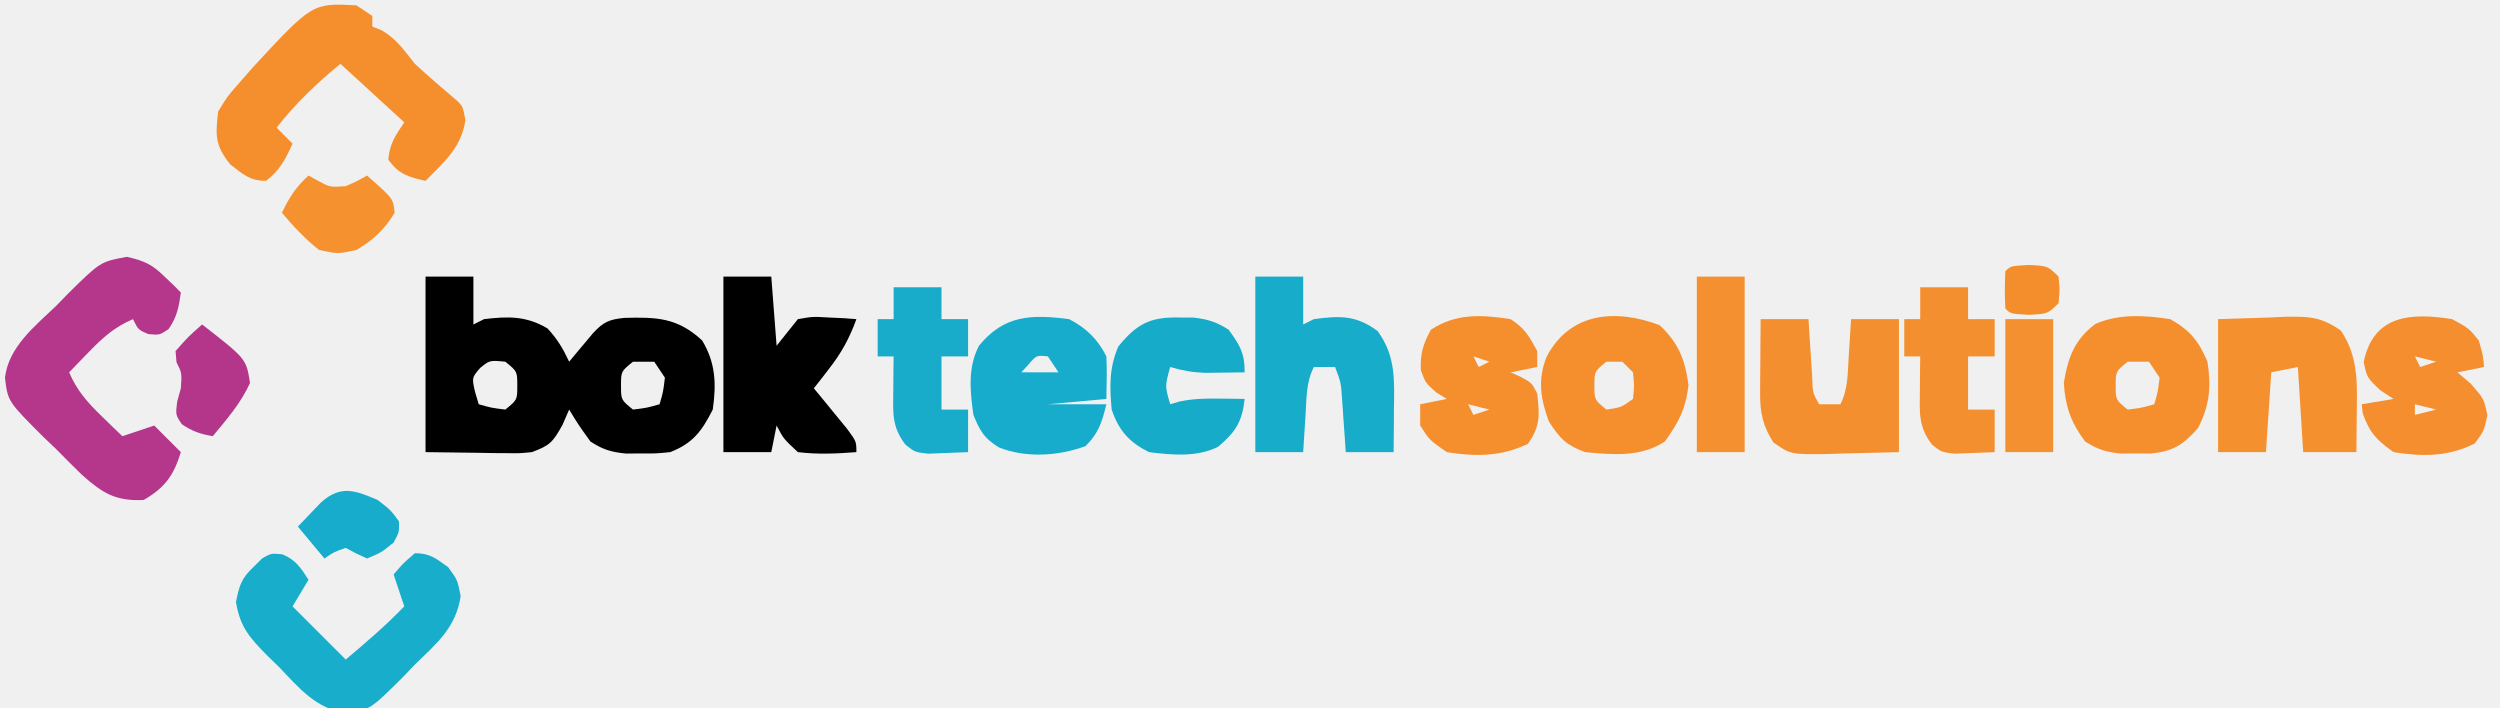
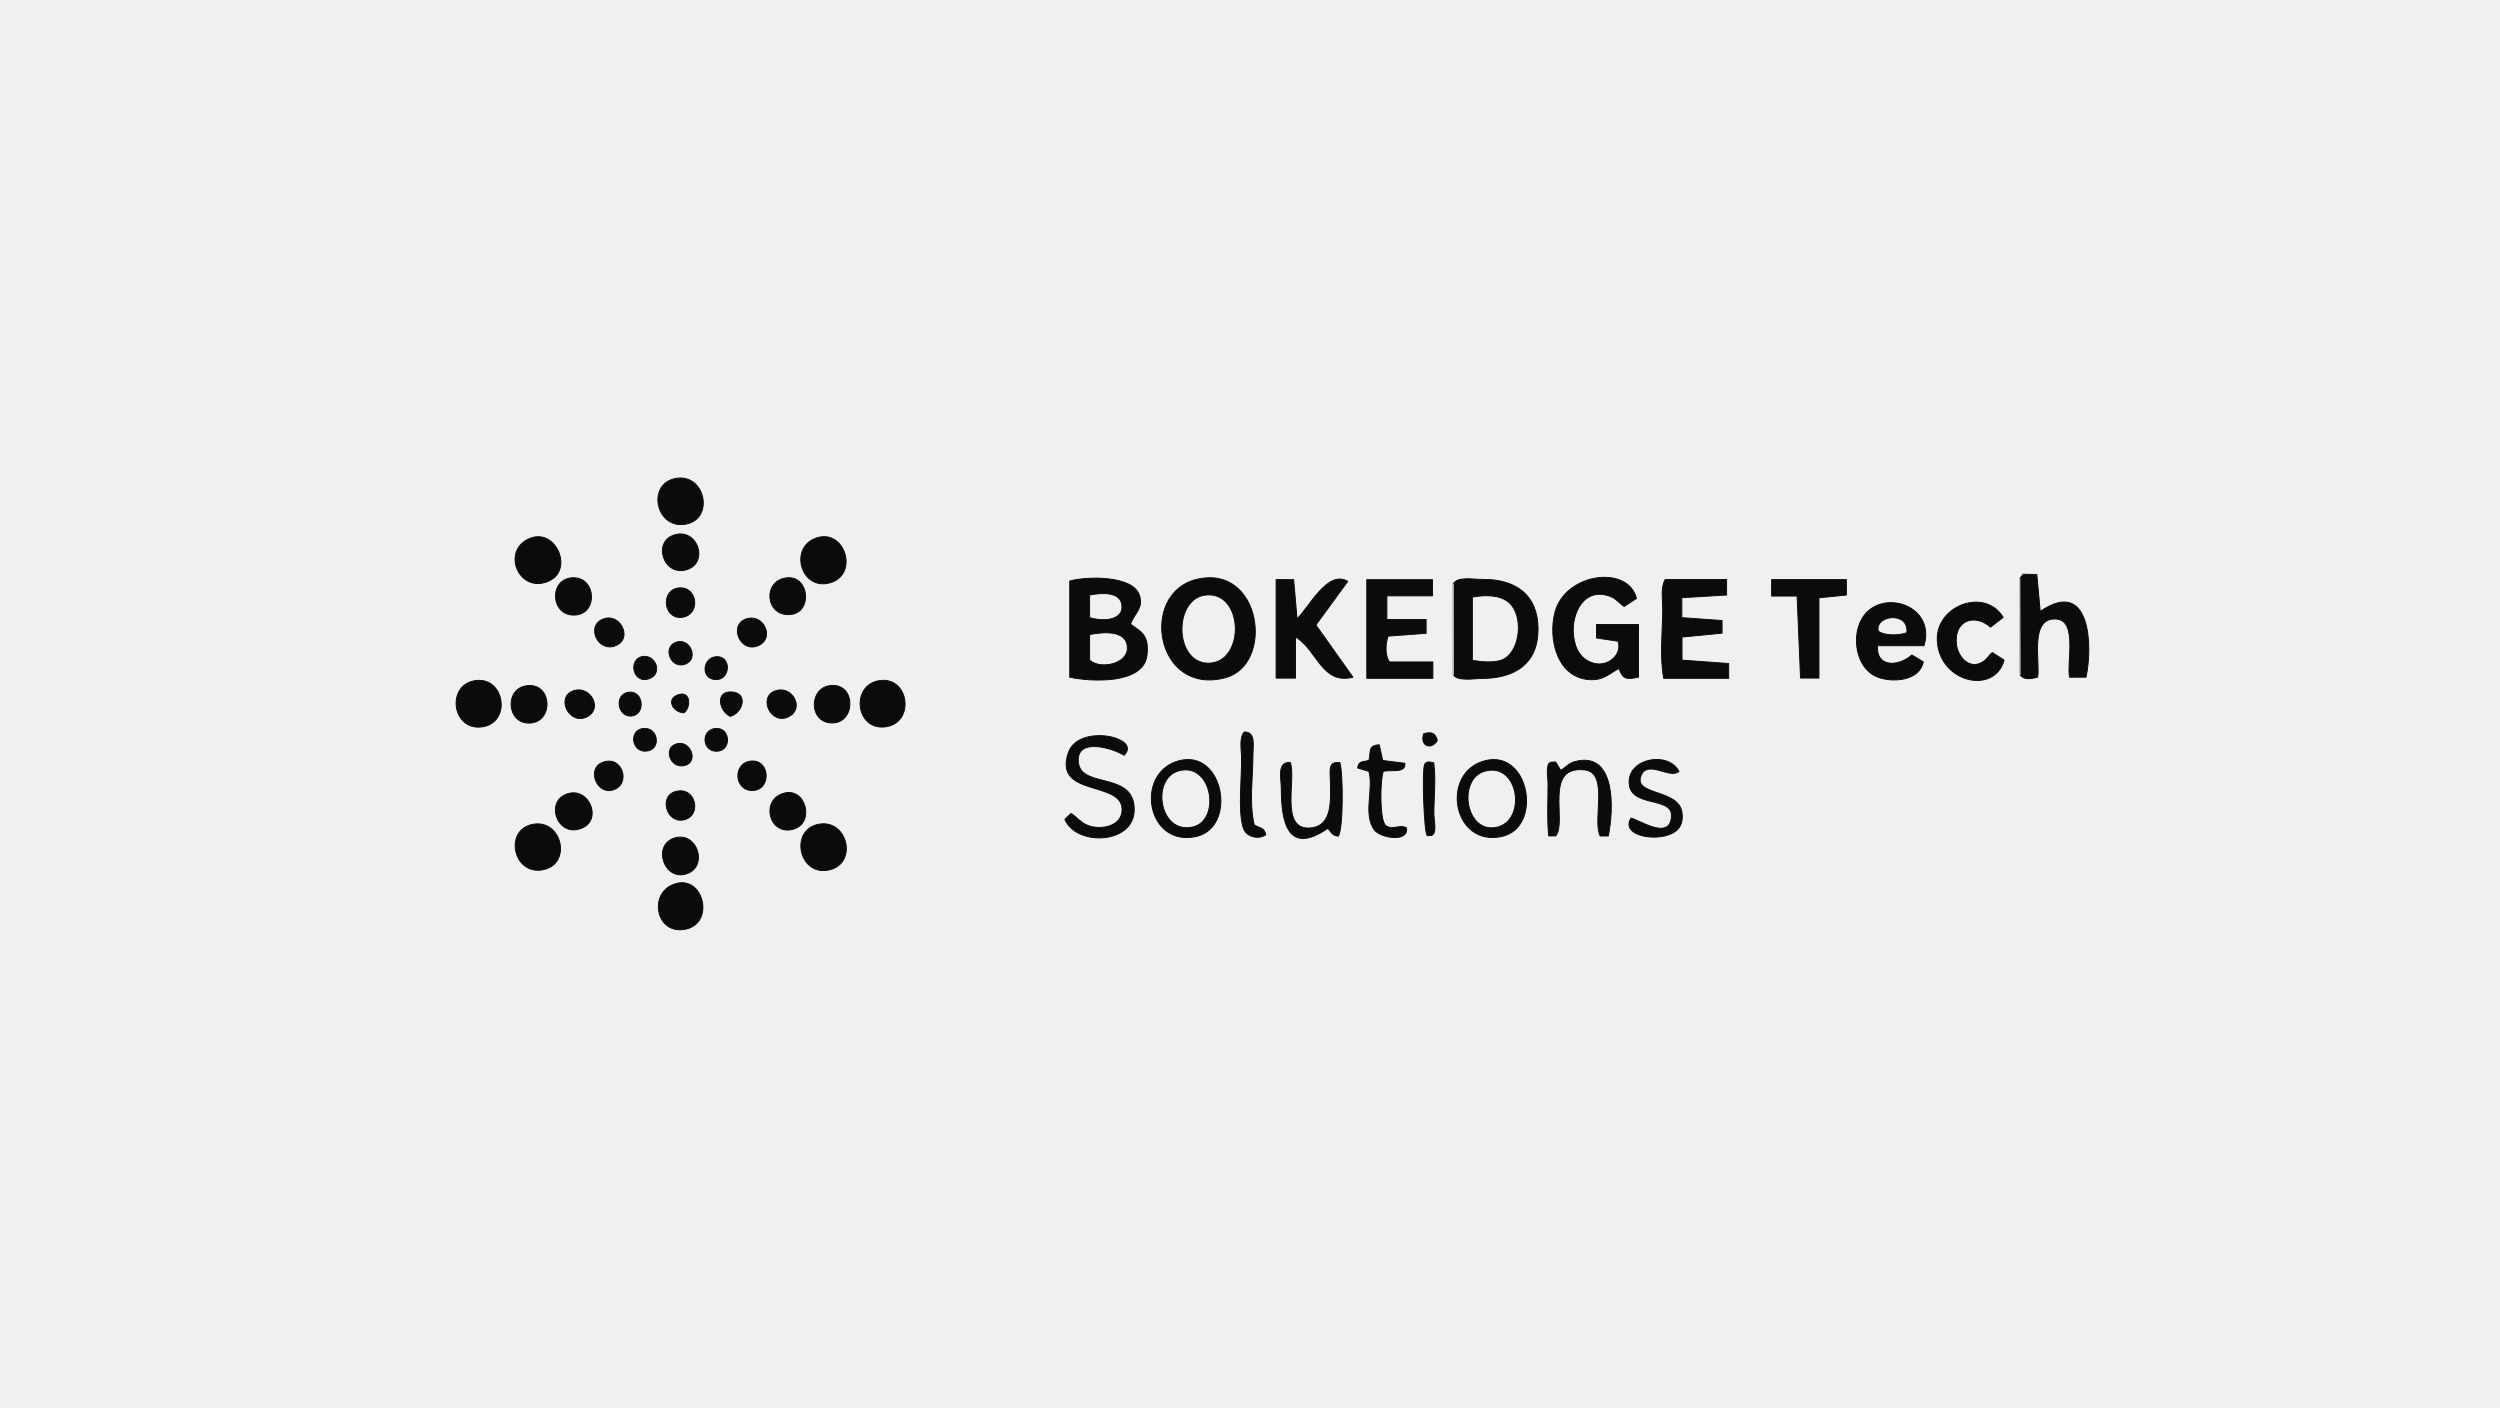
- <svg xmlns="http://www.w3.org/2000/svg" version="1.1" width="470" height="133">
-   <path d="M0 0 C2.97 0 5.94 0 9 0 C9 2.97 9 5.94 9 9 C9.66 8.67 10.32 8.34 11 8 C15.539 7.456 18.954 7.377 22.938 9.75 C24.832 11.817 25.827 13.496 27 16 C27.41 15.506 27.82 15.013 28.242 14.504 C28.781 13.863 29.32 13.223 29.875 12.562 C30.409 11.924 30.942 11.286 31.492 10.629 C33.443 8.522 34.53 8.047 37.391 7.762 C43.436 7.605 47.336 7.695 52 12 C54.552 16.221 54.684 20.187 54 25 C51.925 29.077 50.251 31.349 46 33 C43.344 33.266 43.344 33.266 40.5 33.25 C39.562 33.255 38.623 33.26 37.656 33.266 C34.89 32.989 33.313 32.518 31 31 C28.75 27.875 28.75 27.875 27 25 C26.587 25.949 26.175 26.898 25.75 27.875 C23.897 31.184 23.394 31.733 20 33 C17.71 33.227 17.71 33.227 15.234 33.195 C14.432 33.19 13.63 33.185 12.804 33.18 C11.796 33.162 10.788 33.144 9.75 33.125 C6.532 33.084 3.315 33.042 0 33 C0 22.11 0 11.22 0 0 Z M10.25 17.188 C8.702 19.007 8.702 19.007 9.312 21.688 C9.539 22.451 9.766 23.214 10 24 C12.397 24.68 12.397 24.68 15 25 C17.249 23.173 17.249 23.173 17.25 20.5 C17.249 17.827 17.249 17.827 15 16 C12.061 15.719 12.061 15.719 10.25 17.188 Z M39 16 C36.751 17.827 36.751 17.827 36.75 20.5 C36.751 23.173 36.751 23.173 39 25 C41.603 24.68 41.603 24.68 44 24 C44.688 21.646 44.688 21.646 45 19 C44.34 18.01 43.68 17.02 43 16 C41.68 16 40.36 16 39 16 Z " fill="#000000" transform="translate(80,52)" />
-   <path d="M0 0 C0.99 0.66 1.98 1.32 3 2 C3 2.66 3 3.32 3 4 C3.578 4.227 4.155 4.454 4.75 4.688 C7.595 6.347 8.937 8.421 11 11 C13.603 13.409 16.3 15.701 19 18 C20 19 20 19 20.5 21.562 C19.754 26.692 16.567 29.415 13 33 C9.801 32.291 7.947 31.767 6 29 C6.285 25.958 7.26 24.61 9 22 C5.04 18.37 1.08 14.74 -3 11 C-7.533 14.733 -11.374 18.385 -15 23 C-14.01 23.99 -13.02 24.98 -12 26 C-13.275 28.844 -14.451 31.138 -17 33 C-20.052 33 -21.322 31.751 -23.75 29.875 C-26.614 26.216 -26.487 24.563 -26 20 C-24.312 17.191 -24.312 17.191 -22 14.562 C-20.776 13.161 -20.776 13.161 -19.527 11.73 C-8.267 -0.435 -8.267 -0.435 0 0 Z " fill="#F58F2E" transform="translate(67,1)" />
-   <path d="M0 0 C3.261 0.742 4.732 1.405 7.094 3.719 C7.68 4.276 8.267 4.832 8.871 5.406 C9.295 5.839 9.719 6.272 10.156 6.719 C9.789 9.436 9.429 11.329 7.844 13.594 C6.156 14.719 6.156 14.719 4.031 14.531 C2.156 13.719 2.156 13.719 1.156 11.719 C-2.296 13.196 -4.493 15.157 -7.094 17.844 C-7.8 18.568 -8.507 19.293 -9.234 20.039 C-9.765 20.593 -10.297 21.148 -10.844 21.719 C-9.367 25.171 -7.406 27.368 -4.719 29.969 C-3.632 31.028 -3.632 31.028 -2.523 32.109 C-1.969 32.64 -1.415 33.172 -0.844 33.719 C1.136 33.059 3.116 32.399 5.156 31.719 C7.631 34.194 7.631 34.194 10.156 36.719 C8.813 41.114 7.164 43.403 3.156 45.719 C-2.125 45.953 -4.537 44.46 -8.465 40.965 C-10.086 39.378 -11.691 37.774 -13.281 36.156 C-14.108 35.369 -14.935 34.582 -15.787 33.771 C-22.373 27.174 -22.373 27.174 -22.914 22.723 C-22.208 16.906 -17.292 13.057 -13.281 9.219 C-12.481 8.396 -11.682 7.574 -10.857 6.727 C-4.957 0.927 -4.957 0.927 0 0 Z " fill="#B5378C" transform="translate(23.84375,48.28125)" />
-   <path d="M0 0 C2.97 0 5.94 0 9 0 C9 2.97 9 5.94 9 9 C9.66 8.67 10.32 8.34 11 8 C15.853 7.333 18.999 7.249 23 10.25 C26.462 15.01 26.128 19.52 26.062 25.25 C26.058 25.995 26.053 26.74 26.049 27.508 C26.037 29.339 26.019 31.169 26 33 C23.03 33 20.06 33 17 33 C16.939 32.096 16.879 31.193 16.816 30.262 C16.733 29.082 16.649 27.903 16.562 26.688 C16.481 25.516 16.4 24.344 16.316 23.137 C16.113 19.974 16.113 19.974 15 17 C13.68 17 12.36 17 11 17 C9.519 19.962 9.647 22.835 9.438 26.125 C9.354 27.406 9.27 28.688 9.184 30.008 C9.123 30.995 9.062 31.983 9 33 C6.03 33 3.06 33 0 33 C0 22.11 0 11.22 0 0 Z " fill="#17ACCA" transform="translate(236,52)" />
-   <path d="M0 0 C2.97 0 5.94 0 9 0 C9.33 4.29 9.66 8.58 10 13 C11.32 11.35 12.64 9.7 14 8 C16.797 7.512 16.797 7.512 19.75 7.688 C20.735 7.733 21.72 7.778 22.734 7.824 C23.856 7.911 23.856 7.911 25 8 C23.715 11.563 22.202 14.328 19.875 17.312 C19.336 18.01 18.797 18.707 18.242 19.426 C17.832 19.945 17.422 20.465 17 21 C17.578 21.699 18.155 22.397 18.75 23.117 C19.492 24.027 20.235 24.937 21 25.875 C21.742 26.78 22.485 27.685 23.25 28.617 C25 31 25 31 25 33 C21.29 33.288 17.7 33.453 14 33 C11.312 30.5 11.312 30.5 10 28 C9.67 29.65 9.34 31.3 9 33 C6.03 33 3.06 33 0 33 C0 22.11 0 11.22 0 0 Z " fill="#000000" transform="translate(136,52)" />
-   <path d="M0 0 C2.518 1.037 3.453 2.533 4.906 4.785 C3.421 7.26 3.421 7.26 1.906 9.785 C5.206 13.085 8.506 16.385 11.906 19.785 C15.713 16.564 19.447 13.383 22.906 9.785 C22.246 7.805 21.586 5.825 20.906 3.785 C22.656 1.723 22.656 1.723 24.906 -0.215 C27.707 -0.215 28.891 0.774 31.156 2.41 C32.906 4.785 32.906 4.785 33.516 7.875 C32.593 13.797 29.099 16.652 24.906 20.723 C24.162 21.502 23.419 22.281 22.652 23.084 C16.406 29.281 16.406 29.281 11.875 29.762 C6.414 29.141 3.014 25.014 -0.594 21.223 C-1.321 20.518 -2.048 19.814 -2.797 19.088 C-6.133 15.686 -7.93 13.762 -8.734 8.977 C-8.093 5.783 -7.689 4.468 -5.344 2.285 C-4.578 1.527 -4.578 1.527 -3.797 0.754 C-2.094 -0.215 -2.094 -0.215 0 0 Z " fill="#18ADCB" transform="translate(53.09375,104.2148)" />
-   <path d="M0 0 C4.795 -0.155 4.795 -0.155 9.688 -0.312 C11.185 -0.381 11.185 -0.381 12.714 -0.45 C17.139 -0.52 19.362 -0.444 23.082 2.145 C26.526 7.273 26.119 12.353 26.062 18.375 C26.053 19.62 26.044 20.865 26.035 22.148 C26.024 23.089 26.012 24.03 26 25 C22.7 25 19.4 25 16 25 C15.67 19.72 15.34 14.44 15 9 C13.35 9.33 11.7 9.66 10 10 C9.67 14.95 9.34 19.9 9 25 C6.03 25 3.06 25 0 25 C0 16.75 0 8.5 0 0 Z " fill="#F5902E" transform="translate(417,60)" />
-   <path d="M0 0 C3.561 3.339 4.826 6.506 5.438 11.312 C4.875 15.894 3.662 18.105 1 21.875 C-3.576 24.873 -8.737 24.368 -14 23.875 C-17.66 22.502 -18.668 21.378 -20.812 18.125 C-22.384 13.824 -22.963 10.313 -21.238 5.945 C-16.872 -2.372 -8.375 -3.141 0 0 Z M-10 6.875 C-12.249 8.702 -12.249 8.702 -12.25 11.375 C-12.249 14.048 -12.249 14.048 -10 15.875 C-7.218 15.47 -7.218 15.47 -5 13.875 C-4.75 11.417 -4.75 11.417 -5 8.875 C-5.66 8.215 -6.32 7.555 -7 6.875 C-7.99 6.875 -8.98 6.875 -10 6.875 Z " fill="#F58F2D" transform="translate(312,61.125)" />
-   <path d="M0 0 C2.97 0 5.94 0 9 0 C9.061 0.987 9.121 1.975 9.184 2.992 C9.267 4.274 9.351 5.555 9.438 6.875 C9.519 8.151 9.6 9.427 9.684 10.742 C9.792 13.883 9.792 13.883 11 16 C12.32 16 13.64 16 15 16 C16.481 13.038 16.353 10.165 16.562 6.875 C16.646 5.594 16.73 4.312 16.816 2.992 C16.907 1.511 16.907 1.511 17 0 C19.97 0 22.94 0 26 0 C26 8.25 26 16.5 26 25 C22.617 25.082 19.235 25.165 15.75 25.25 C14.69 25.286 13.63 25.323 12.538 25.36 C5.631 25.442 5.631 25.442 2.391 23.172 C0.351 19.986 -0.124 17.468 -0.098 13.77 C-0.093 12.566 -0.093 12.566 -0.088 11.338 C-0.08 10.505 -0.071 9.671 -0.062 8.812 C-0.058 7.968 -0.053 7.123 -0.049 6.252 C-0.037 4.168 -0.019 2.084 0 0 Z " fill="#F48F2F" transform="translate(331,60)" />
-   <path d="M0 0 C3.179 1.644 5.378 3.756 7 7 C7.134 9.672 7.043 12.323 7 15 C3.37 15.33 -0.26 15.66 -4 16 C-0.37 16 3.26 16 7 16 C6.192 19.305 5.534 21.483 3.062 23.875 C-2.015 25.74 -8.138 26.153 -13.23 24.102 C-15.987 22.386 -16.76 21.039 -18 18 C-18.624 13.547 -19.086 9.071 -16.945 4.988 C-12.206 -0.802 -7.09 -0.919 0 0 Z M-7.625 8.5 C-8.079 8.995 -8.533 9.49 -9 10 C-6.69 10 -4.38 10 -2 10 C-2.66 9.01 -3.32 8.02 -4 7 C-6.124 6.774 -6.124 6.774 -7.625 8.5 Z " fill="#17ACCB" transform="translate(201,60)" />
-   <path d="M0 0 C3.752 2.101 5.349 4.114 7 8 C7.737 12.71 7.422 16.17 5.25 20.438 C2.446 23.63 0.59 24.841 -3.656 25.266 C-5.064 25.258 -5.064 25.258 -6.5 25.25 C-7.438 25.255 -8.377 25.26 -9.344 25.266 C-12.086 24.991 -13.691 24.475 -16 23 C-18.651 19.465 -19.736 16.404 -20 12 C-19.254 7.273 -17.996 3.831 -14.043 0.883 C-9.56 -1.054 -4.742 -0.725 0 0 Z M-8 8 C-10.249 9.827 -10.249 9.827 -10.25 12.5 C-10.249 15.173 -10.249 15.173 -8 17 C-5.397 16.68 -5.397 16.68 -3 16 C-2.312 13.646 -2.312 13.646 -2 11 C-2.66 10.01 -3.32 9.02 -4 8 C-5.32 8 -6.64 8 -8 8 Z " fill="#F58F2E" transform="translate(408,60)" />
-   <path d="M0 0 C3.125 1.688 3.125 1.688 5 4 C5.812 6.75 5.812 6.75 6 9 C4.35 9.33 2.7 9.66 1 10 C2.237 11.052 2.237 11.052 3.5 12.125 C6 15 6 15 6.625 18.062 C6 21 6 21 4.25 23.375 C-0.743 25.872 -5.53 25.885 -11 25 C-14.202 22.739 -15.525 21.351 -16.812 17.688 C-16.905 16.852 -16.905 16.852 -17 16 C-15.02 15.67 -13.04 15.34 -11 15 C-12.238 14.196 -12.238 14.196 -13.5 13.375 C-16 11 -16 11 -16.625 8.062 C-14.81 -0.831 -7.706 -1.25 0 0 Z M-7 7 C-6.67 7.66 -6.34 8.32 -6 9 C-5.01 8.67 -4.02 8.34 -3 8 C-4.32 7.67 -5.64 7.34 -7 7 Z M-7 16 C-7 16.66 -7 17.32 -7 18 C-5.68 17.67 -4.36 17.34 -3 17 C-4.32 16.67 -5.64 16.34 -7 16 Z " fill="#F48E2E" transform="translate(461,60)" />
-   <path d="M0 0 C2.702 1.762 3.397 3.081 5 6 C5 6.99 5 7.98 5 9 C3.35 9.33 1.7 9.66 0 10 C0.639 10.289 1.279 10.578 1.938 10.875 C4 12 4 12 5 14 C5.441 17.968 5.616 20.142 3.25 23.438 C-1.758 25.845 -6.55 25.881 -12 25 C-15.25 22.75 -15.25 22.75 -17 20 C-17 18.68 -17 17.36 -17 16 C-15.35 15.67 -13.7 15.34 -12 15 C-12.639 14.608 -13.279 14.216 -13.938 13.812 C-16 12 -16 12 -16.875 9.625 C-17.024 6.5 -16.483 4.744 -15 2 C-10.337 -1.109 -5.451 -0.86 0 0 Z M-7 7 C-6.67 7.66 -6.34 8.32 -6 9 C-5.34 8.67 -4.68 8.34 -4 8 C-4.99 7.67 -5.98 7.34 -7 7 Z M-8 16 C-7.67 16.66 -7.34 17.32 -7 18 C-6.01 17.67 -5.02 17.34 -4 17 C-5.32 16.67 -6.64 16.34 -8 16 Z " fill="#F58E2D" transform="translate(284,60)" />
-   <path d="M0 0 C1.408 0.006 1.408 0.006 2.844 0.012 C5.57 0.32 7.203 0.839 9.5 2.312 C11.611 5.252 12.5 6.659 12.5 10.312 C10.917 10.34 9.333 10.359 7.75 10.375 C6.427 10.392 6.427 10.392 5.078 10.41 C2.718 10.321 0.755 9.982 -1.5 9.312 C-2.502 12.896 -2.502 12.896 -1.5 16.312 C-0.948 16.149 -0.397 15.985 0.172 15.816 C2.766 15.255 5.098 15.215 7.75 15.25 C8.642 15.259 9.534 15.268 10.453 15.277 C11.129 15.289 11.804 15.301 12.5 15.312 C12.02 19.628 10.798 21.514 7.5 24.312 C3.535 26.295 -1.189 25.865 -5.5 25.312 C-9.175 23.475 -11.184 21.261 -12.5 17.312 C-12.916 13.039 -12.976 9.408 -11.25 5.438 C-7.84 1.297 -5.414 -0.097 0 0 Z " fill="#17ABCA" transform="translate(221.5,59.6875)" />
-   <path d="M0 0 C2.97 0 5.94 0 9 0 C9 1.98 9 3.96 9 6 C10.65 6 12.3 6 14 6 C14 8.31 14 10.62 14 13 C12.35 13 10.7 13 9 13 C9 16.3 9 19.6 9 23 C10.65 23 12.3 23 14 23 C14 25.64 14 28.28 14 31 C12.397 31.081 10.792 31.139 9.188 31.188 C7.848 31.24 7.848 31.24 6.48 31.293 C4 31 4 31 2.238 29.613 C-0.377 26.206 -0.104 23.61 -0.062 19.375 C-0.053 18.186 -0.044 16.998 -0.035 15.773 C-0.024 14.858 -0.012 13.943 0 13 C-0.99 13 -1.98 13 -3 13 C-3 10.69 -3 8.38 -3 6 C-2.01 6 -1.02 6 0 6 C0 4.02 0 2.04 0 0 Z " fill="#F48F2F" transform="translate(361,54)" />
-   <path d="M0 0 C2.97 0 5.94 0 9 0 C9 1.98 9 3.96 9 6 C10.65 6 12.3 6 14 6 C14 8.31 14 10.62 14 13 C12.35 13 10.7 13 9 13 C9 16.3 9 19.6 9 23 C10.65 23 12.3 23 14 23 C14 25.64 14 28.28 14 31 C12.397 31.081 10.792 31.139 9.188 31.188 C7.848 31.24 7.848 31.24 6.48 31.293 C4 31 4 31 2.238 29.613 C-0.377 26.206 -0.104 23.61 -0.062 19.375 C-0.053 18.186 -0.044 16.998 -0.035 15.773 C-0.024 14.858 -0.012 13.943 0 13 C-0.99 13 -1.98 13 -3 13 C-3 10.69 -3 8.38 -3 6 C-2.01 6 -1.02 6 0 6 C0 4.02 0 2.04 0 0 Z " fill="#18ABCA" transform="translate(168,54)" />
-   <path d="M0 0 C2.97 0 5.94 0 9 0 C9 10.89 9 21.78 9 33 C6.03 33 3.06 33 0 33 C0 22.11 0 11.22 0 0 Z " fill="#F4902F" transform="translate(319,52)" />
-   <path d="M0 0 C2.97 0 5.94 0 9 0 C9 8.25 9 16.5 9 25 C6.03 25 3.06 25 0 25 C0 16.75 0 8.5 0 0 Z " fill="#F59030" transform="translate(377,60)" />
-   <path d="M0 0 C0.897 0.495 0.897 0.495 1.812 1 C4.054 2.208 4.054 2.208 7 2 C9.15 1.05 9.15 1.05 11 0 C15.938 4.336 15.938 4.336 16.188 7 C14.353 10.089 12.082 12.227 9 14 C5.562 14.75 5.562 14.75 2 14 C-0.643 11.915 -2.839 9.574 -5 7 C-3.641 4.139 -2.355 2.141 0 0 Z " fill="#F5912F" transform="translate(58,33)" />
-   <path d="M0 0 C8.301 6.459 8.301 6.459 9 11 C7.3 14.778 4.635 17.82 2 21 C-0.32 20.6 -1.863 20.094 -3.812 18.75 C-5 17 -5 17 -4.688 14.5 C-4.461 13.675 -4.234 12.85 -4 12 C-3.801 9.118 -3.801 9.118 -4.812 7.125 C-4.874 6.424 -4.936 5.723 -5 5 C-2.562 2.25 -2.562 2.25 0 0 Z " fill="#B3368A" transform="translate(38,61)" />
-   <path d="M0 0 C2.438 1.875 2.438 1.875 4 4 C4.062 6.062 4.062 6.062 3 8 C0.688 9.875 0.688 9.875 -2 11 C-4.062 10.062 -4.062 10.062 -6 9 C-8.235 9.783 -8.235 9.783 -10 11 C-11.65 9.02 -13.3 7.04 -15 5 C-14.069 4.015 -13.13 3.037 -12.188 2.062 C-11.665 1.517 -11.143 0.972 -10.605 0.41 C-6.878 -2.864 -4.21 -1.804 0 0 Z " fill="#18ACCC" transform="translate(71,94)" />
-   <path d="M0 0 C3.562 0.188 3.562 0.188 5.562 2.188 C5.812 4.688 5.812 4.688 5.562 7.188 C3.562 9.188 3.562 9.188 0 9.375 C-3.438 9.188 -3.438 9.188 -4.438 8.188 C-4.562 4.688 -4.562 4.688 -4.438 1.188 C-3.438 0.188 -3.438 0.188 0 0 Z " fill="#F48E2C" transform="translate(381.4375,49.8125)" />
+ <svg xmlns="http://www.w3.org/2000/svg" viewBox="0 0 666 375" width="666" height="375">
+   <path d="M180.05 127.45C187.89 126.05 190.4 138.23 182.69 139.64C174.72 141.11 172.15 128.85 180.05 127.45ZM180.01 142.4C185.95 140.96 188.8 149.84 183.03 151.74C176.73 153.81 173.56 143.97 180.01 142.4ZM141.31 143.37C148.09 140.77 152.86 151.71 146.28 154.76C138.26 158.48 133.23 146.48 141.31 143.37ZM217.45 143.33C225.09 140.68 228.93 153.05 221.12 155.26C213.4 157.45 210.06 145.89 217.45 143.33ZM538.13 179.73C538.11 171.21 538.09 162.7 538.07 154.18C538.37 153.78 538.66 153.37 538.96 152.97C540.17 152.99 541.39 153.01 542.61 153.03C542.91 156.32 543.22 159.6 543.52 162.88C556.81 153.73 557.59 171.9 555.71 180.41C554.25 180.41 552.79 180.41 551.33 180.41C550.5 176.57 553.54 165.31 547.8 164.91C540.54 164.4 543.55 176.28 542.83 180.41C541.24 180.83 539.08 181.26 538.13 179.73ZM152.59 153.91C158.91 153.71 159.42 163.66 153.04 163.86C146.57 164.07 146.19 154.12 152.59 153.91ZM209.7 153.92C215.65 153.37 216.52 163.23 210.52 163.72C203.83 164.27 203.05 154.53 209.7 153.92ZM301.2 166.27C302.42 167.28 303.9 167.95 304.81 169.37C305.78 170.86 305.75 172.79 305.57 174.49C304.71 182.43 290.54 181.61 284.98 180.41C284.98 171.87 284.98 163.33 284.98 154.78C289.29 153.56 301.86 153.15 303.58 158.66C304.68 162.18 302.05 163.51 301.2 166.27ZM318.75 154.35C336.05 150.11 339.66 177.1 326.36 180.57C307.83 185.4 303.44 158.1 318.75 154.35ZM344.63 154.41C344.94 157.89 345.24 161.36 345.54 164.84C348.75 161.78 353.68 151.68 359.05 154.87C356.22 158.75 353.39 162.62 350.56 166.5C353.85 171.14 357.14 175.78 360.43 180.41C352.15 182.48 350.95 173.21 345.13 169.66C345.13 173.33 345.13 176.99 345.13 180.65C343.4 180.65 341.68 180.65 339.95 180.65C339.95 171.91 339.95 163.16 339.95 154.41C341.51 154.41 343.07 154.41 344.63 154.41ZM381.62 154.42C381.62 155.86 381.62 157.3 381.62 158.74C377.57 158.74 373.52 158.74 369.47 158.74C369.47 160.83 369.47 162.93 369.47 165.03C372.95 165.03 376.43 165.03 379.92 165.03C379.92 166.26 379.92 167.49 379.92 168.72C376.54 168.97 373.16 169.22 369.79 169.47C369.07 171.45 368.93 174.64 370.16 176.34C374.01 176.34 377.87 176.34 381.72 176.34C381.72 177.8 381.72 179.26 381.72 180.71C375.85 180.71 369.98 180.71 364.11 180.71C364.11 171.95 364.11 163.19 364.11 154.42C369.95 154.42 375.78 154.42 381.62 154.42ZM387.14 179.73C387.13 171.67 387.13 163.61 387.12 155.55C388.24 153.49 392.59 154.39 394.81 154.35C403.59 154.23 409.75 158.31 409.74 167.64C409.73 176.97 403.39 180.72 394.81 180.74C392.75 180.75 388.25 181.59 387.14 179.73ZM435.95 159.43C434.86 160.14 433.76 160.86 432.67 161.57C431.5 160.8 430.57 159.54 429.25 159C422.04 156.05 418.47 163.42 419.21 169.47C419.63 172.96 421.15 175.83 424.76 176.73C428.34 177.61 432.19 174.49 431.07 170.83C429.15 170.54 427.22 170.25 425.3 169.96C425.3 168.76 425.3 167.55 425.3 166.35C429.03 166.35 432.76 166.35 436.49 166.35C436.49 171.03 436.49 175.72 436.49 180.41C433.41 181.04 432.28 181.02 431.3 178.1C428.62 179.44 427.4 181.12 424 181.08C414.98 180.98 412.31 170.38 414.24 163.1C417 152.63 433.75 150.41 435.95 159.43ZM459.97 154.38C459.97 155.76 459.97 157.14 459.97 158.52C456 158.75 452.02 158.99 448.04 159.23C448.04 161 448.04 162.77 448.04 164.54C451.62 164.79 455.19 165.04 458.76 165.3C458.76 166.42 458.76 167.55 458.76 168.68C455.21 169.02 451.65 169.37 448.09 169.72C448.09 171.76 448.09 173.81 448.09 175.85C452.24 176.16 456.38 176.46 460.52 176.76C460.52 178.08 460.52 179.39 460.52 180.71C454.75 180.71 448.98 180.71 443.22 180.71C442.08 174.86 442.94 168.13 442.94 162.17C442.94 159.71 442.35 156.51 443.62 154.38C449.07 154.38 454.52 154.38 459.97 154.38ZM491.88 154.4C491.88 155.77 491.88 157.14 491.88 158.52C489.44 158.76 487.01 159.01 484.57 159.26C484.57 166.38 484.57 173.51 484.57 180.63C482.93 180.63 481.29 180.63 479.66 180.63C479.35 173.35 479.05 166.07 478.74 158.8C476.48 158.8 474.22 158.8 471.96 158.8C471.96 157.33 471.96 155.86 471.96 154.4C478.6 154.4 485.24 154.4 491.88 154.4ZM180.89 156.62C185.98 156.21 186.69 163.88 181.65 164.46C176.65 165.03 175.91 157.03 180.89 156.62ZM290.28 164.52C292.83 165.44 298.87 165.69 298.9 161.71C298.93 157.37 293.1 157.95 290.28 158.52C290.28 160.52 290.28 162.52 290.28 164.52ZM321.45 158.49C312.57 159.13 312.67 176.57 321.82 176.67C331.66 176.78 331.49 157.76 321.45 158.49ZM392.24 175.92C394.65 176.31 398.42 176.75 400.65 175.55C405.13 173.13 405.81 163.92 402.08 160.59C399.54 158.31 395.37 158.51 392.24 159.07C392.24 164.69 392.24 170.3 392.24 175.92ZM512.56 172.02C508.43 172.02 504.31 172.02 500.18 172.02C499.76 178.04 506.02 177.53 509.31 174.48C510.33 175.09 511.35 175.7 512.37 176.31C511.36 181.35 504.4 181.9 500.36 180.44C495.1 178.54 493.5 171.48 495.22 166.57C498.94 155.93 516.06 160.37 512.56 172.02ZM533.65 164.45C532.53 165.32 531.41 166.2 530.29 167.08C526.11 163.39 520.56 165.17 521.19 171.52C521.56 175.28 525.08 178.9 528.77 175.92C529.54 175.29 529.93 174.42 530.75 173.83C531.8 174.5 532.85 175.18 533.9 175.85C531.3 185.31 516.35 181.77 516.08 170.36C515.87 161.34 528.71 156.44 533.65 164.45ZM507.98 168.55C508.59 162.77 499.5 163.78 500.35 168.1C502.01 169.46 505.99 169.31 507.98 168.55ZM160.91 164.82C165.17 163.39 168.49 169.8 164.36 171.86C159.42 174.33 155.72 166.55 160.91 164.82ZM199.16 164.77C203.48 163.69 206.33 169.85 202.24 171.89C197.17 174.41 193.79 166.11 199.16 164.77ZM290.28 175.85C293 178.4 300.36 176.96 300.33 172.66C300.31 167.63 293.68 168.41 290.28 169.04C290.28 171.31 290.28 173.58 290.28 175.85ZM180.02 171.12C183.79 169.7 186.27 175.49 182.61 176.91C178.75 178.41 176.38 172.5 180.02 171.12ZM171.35 174.87C174.75 174.47 176.5 179.38 173.12 180.74C168.55 182.59 167.13 175.37 171.35 174.87ZM191.03 174.93C195.01 174.91 194.55 181.4 190.47 181.04C186.51 180.7 187.22 174.95 191.03 174.93ZM126.71 181.3C134.56 180.27 136.34 192.7 128.28 193.66C120.31 194.61 118.85 182.34 126.71 181.3ZM234.36 181.3C242.26 180.21 243.83 192.62 235.84 193.64C227.88 194.64 226.54 182.38 234.36 181.3ZM140.76 182.63C147.18 182.26 147.45 192.32 141.18 192.63C134.81 192.94 134.29 182.99 140.76 182.63ZM221.52 182.6C228.13 182.18 227.99 192.84 221.47 192.6C215.36 192.36 215.42 182.99 221.52 182.6ZM152.73 184.03C157.17 182.48 160.7 188.65 156.5 190.91C151.7 193.49 147.92 185.71 152.73 184.03ZM206.56 184.03C210.99 182.49 214.43 188.58 210.23 190.86C205.43 193.47 201.8 185.68 206.56 184.03ZM167.29 184.44C171.53 183.66 172.13 190.54 168.1 190.76C164.51 190.95 163.61 185.13 167.29 184.44ZM194.55 190.84C191.55 189.49 190.41 183.99 195 184.34C199.48 184.68 197.84 189.98 194.55 190.84ZM182.24 189.89C179.32 189.87 177.21 186.16 180.78 185.04C184.04 184.02 184.11 188.39 182.24 189.89ZM171.34 194.06C175.39 193.59 176.31 199.78 172.16 200.11C168.21 200.42 167.48 194.5 171.34 194.06ZM190.55 194.06C194.67 193.63 195.01 200.1 190.9 200.14C187.02 200.19 186.68 194.47 190.55 194.06ZM334.14 219.75C335.76 220.76 336.73 220.31 337.21 222.38C335.28 223.74 331.99 223.02 331.19 220.52C329.71 215.89 330.9 206.59 330.73 201.4C330.67 199.54 330.14 196.38 331.48 195.01C334.58 194.9 333.79 198.64 333.79 200.94C333.8 206.89 332.71 213.95 334.14 219.75ZM379.3 195.43C381.39 194.92 382.35 195.18 382.92 197.29C381.17 200.03 378.14 198.59 379.3 195.43ZM299.47 201.22C296.51 199.32 286.45 196.24 287.3 203.22C288.15 210.22 302.49 205.34 302.15 215.99C301.87 224.89 286.76 225.51 283.67 218.27C284.23 217.74 284.78 217.22 285.33 216.69C286.96 217.75 287.96 219.21 289.87 219.92C293.36 221.23 299.04 220.13 298.92 215.54C298.72 207.9 280.49 212.33 284.62 200.48C286.16 196.05 292.2 195.41 296.14 196.33C298.65 196.92 301.96 198.61 299.47 201.22ZM180.47 198.1C184.03 197.33 186.02 202.78 182.66 203.86C178.55 205.18 176.39 198.99 180.47 198.1ZM367.44 198.41C367.74 199.81 368.05 201.2 368.35 202.59C370.33 202.84 372.31 203.09 374.28 203.33C374.45 206.16 370.62 204.94 368.52 205.5C367.67 207.43 367.45 218.65 369.18 219.94C370.97 221.28 372.98 219.47 374.69 220.56C375.34 224.52 367.76 223.25 366.16 221.12C363.04 217 365.99 210.23 364.67 205.5C363.67 205.2 362.67 204.89 361.67 204.59C361.96 202.58 363.01 203.09 364.7 202.54C365.2 200.11 364.47 198.56 367.44 198.41ZM200.16 202.74C205.2 202.35 205.54 210.49 200.48 210.59C195.5 210.69 195.13 203.13 200.16 202.74ZM314.16 202.64C326.11 199.57 329.66 220.59 318.51 222.88C305.33 225.59 302.23 205.7 314.16 202.64ZM395.76 202.61C407.59 199.77 410.96 220.48 400.09 222.84C386.84 225.72 383.62 205.53 395.76 202.61ZM428.45 222.71C427.73 222.71 427.01 222.71 426.29 222.71C424.13 218.5 428.74 205.86 422.18 205.11C411.06 203.83 417.6 219.08 414.43 222.7C413.81 222.7 413.19 222.7 412.57 222.7C412.1 218.08 412.4 213.33 412.39 208.7C412.39 207.42 411.86 204.5 412.61 203.43C413.02 202.86 413.85 203.04 414.43 203C414.88 203.74 415.34 204.49 415.79 205.23C417.1 204.44 417.9 203.35 419.43 202.92C430.61 199.82 429.9 215.79 428.45 222.71ZM447.28 205.5C445.03 207.68 438.96 202.32 437.21 206.55C434.95 212.02 447.19 210.08 448.09 216.45C448.28 217.81 448.16 219.28 447.36 220.44C444.34 224.87 431.14 223.31 434.5 217.94C436.63 218.36 445.03 224.18 445.28 217.36C445.48 212 433.9 215.33 433.99 208.26C434.06 201.85 444.5 200.15 447.28 205.5ZM160.45 203.13C165.8 200.95 168.3 209 163.23 210.47C158.94 211.71 156.26 204.84 160.45 203.13ZM343.72 203.1C345.41 207.59 340.81 221.23 349.07 220.57C355.25 220.08 354.41 212.61 354.41 208.24C354.41 205.66 353.58 202.69 356.95 203.17C357.81 205.74 357.91 221.03 356.49 222.77C354.76 222.5 354.78 221.85 353.76 220.66C342.87 228.17 341.35 218.65 341.33 210.06C341.32 207.32 340.1 202.96 343.72 203.1ZM381.96 203.22C382.56 207.58 381.98 212.47 381.99 216.91C382 218.09 382.6 221.03 381.97 222.04C381.5 222.81 380.99 222.58 380.21 222.62C379.36 221.76 378.79 205.42 379.5 203.7C379.96 202.6 381.09 203.04 381.96 203.22ZM314.12 205.32C306.54 207.3 308.76 222.31 317.71 220.32C325.33 218.64 322.98 203 314.12 205.32ZM395.43 205.48C388.2 207.62 390.4 222.41 398.91 220.34C406.77 218.44 404.59 202.78 395.43 205.48ZM179.99 210.85C185.61 209.35 187.14 217.84 181.75 218.48C177.4 218.99 175.58 212.02 179.99 210.85ZM151.72 211.32C157.05 210.13 160.36 218.25 155.14 220.56C148.34 223.56 144.78 212.87 151.72 211.32ZM208.78 211.32C214.8 209.58 217.23 219.55 211.09 220.97C204.78 222.43 202.59 213.11 208.78 211.32ZM142.17 219.56C149.72 218.37 152.36 230.03 144.81 231.67C136.67 233.44 134.06 220.84 142.17 219.56ZM218.32 219.54C225.83 218.36 228.51 229.94 221 231.72C212.71 233.68 210.18 220.82 218.32 219.54ZM179.99 223.16C185.79 221.7 188.6 230.64 183.15 232.71C176.88 235.09 173.5 224.8 179.99 223.16ZM179.63 235.52C187.48 232.74 190.75 246.33 182.21 247.62C174.69 248.76 172.72 237.96 179.63 235.52Z" fill="#0c0b0b" fill-rule="evenodd" stroke="#0c0b0b" stroke-width="0.25" stroke-linejoin="round" />
+   <path d="M538.07 154.18C538.09 162.7 538.11 171.21 538.13 179.73C538.11 171.21 538.09 162.7 538.07 154.18ZM387.12 155.55C387.13 163.61 387.13 171.67 387.14 179.73C387.13 171.67 387.13 163.61 387.12 155.55Z" fill="#ffffff" fill-rule="evenodd" stroke="#ffffff" stroke-width="0.25" stroke-linejoin="round" />
</svg>
